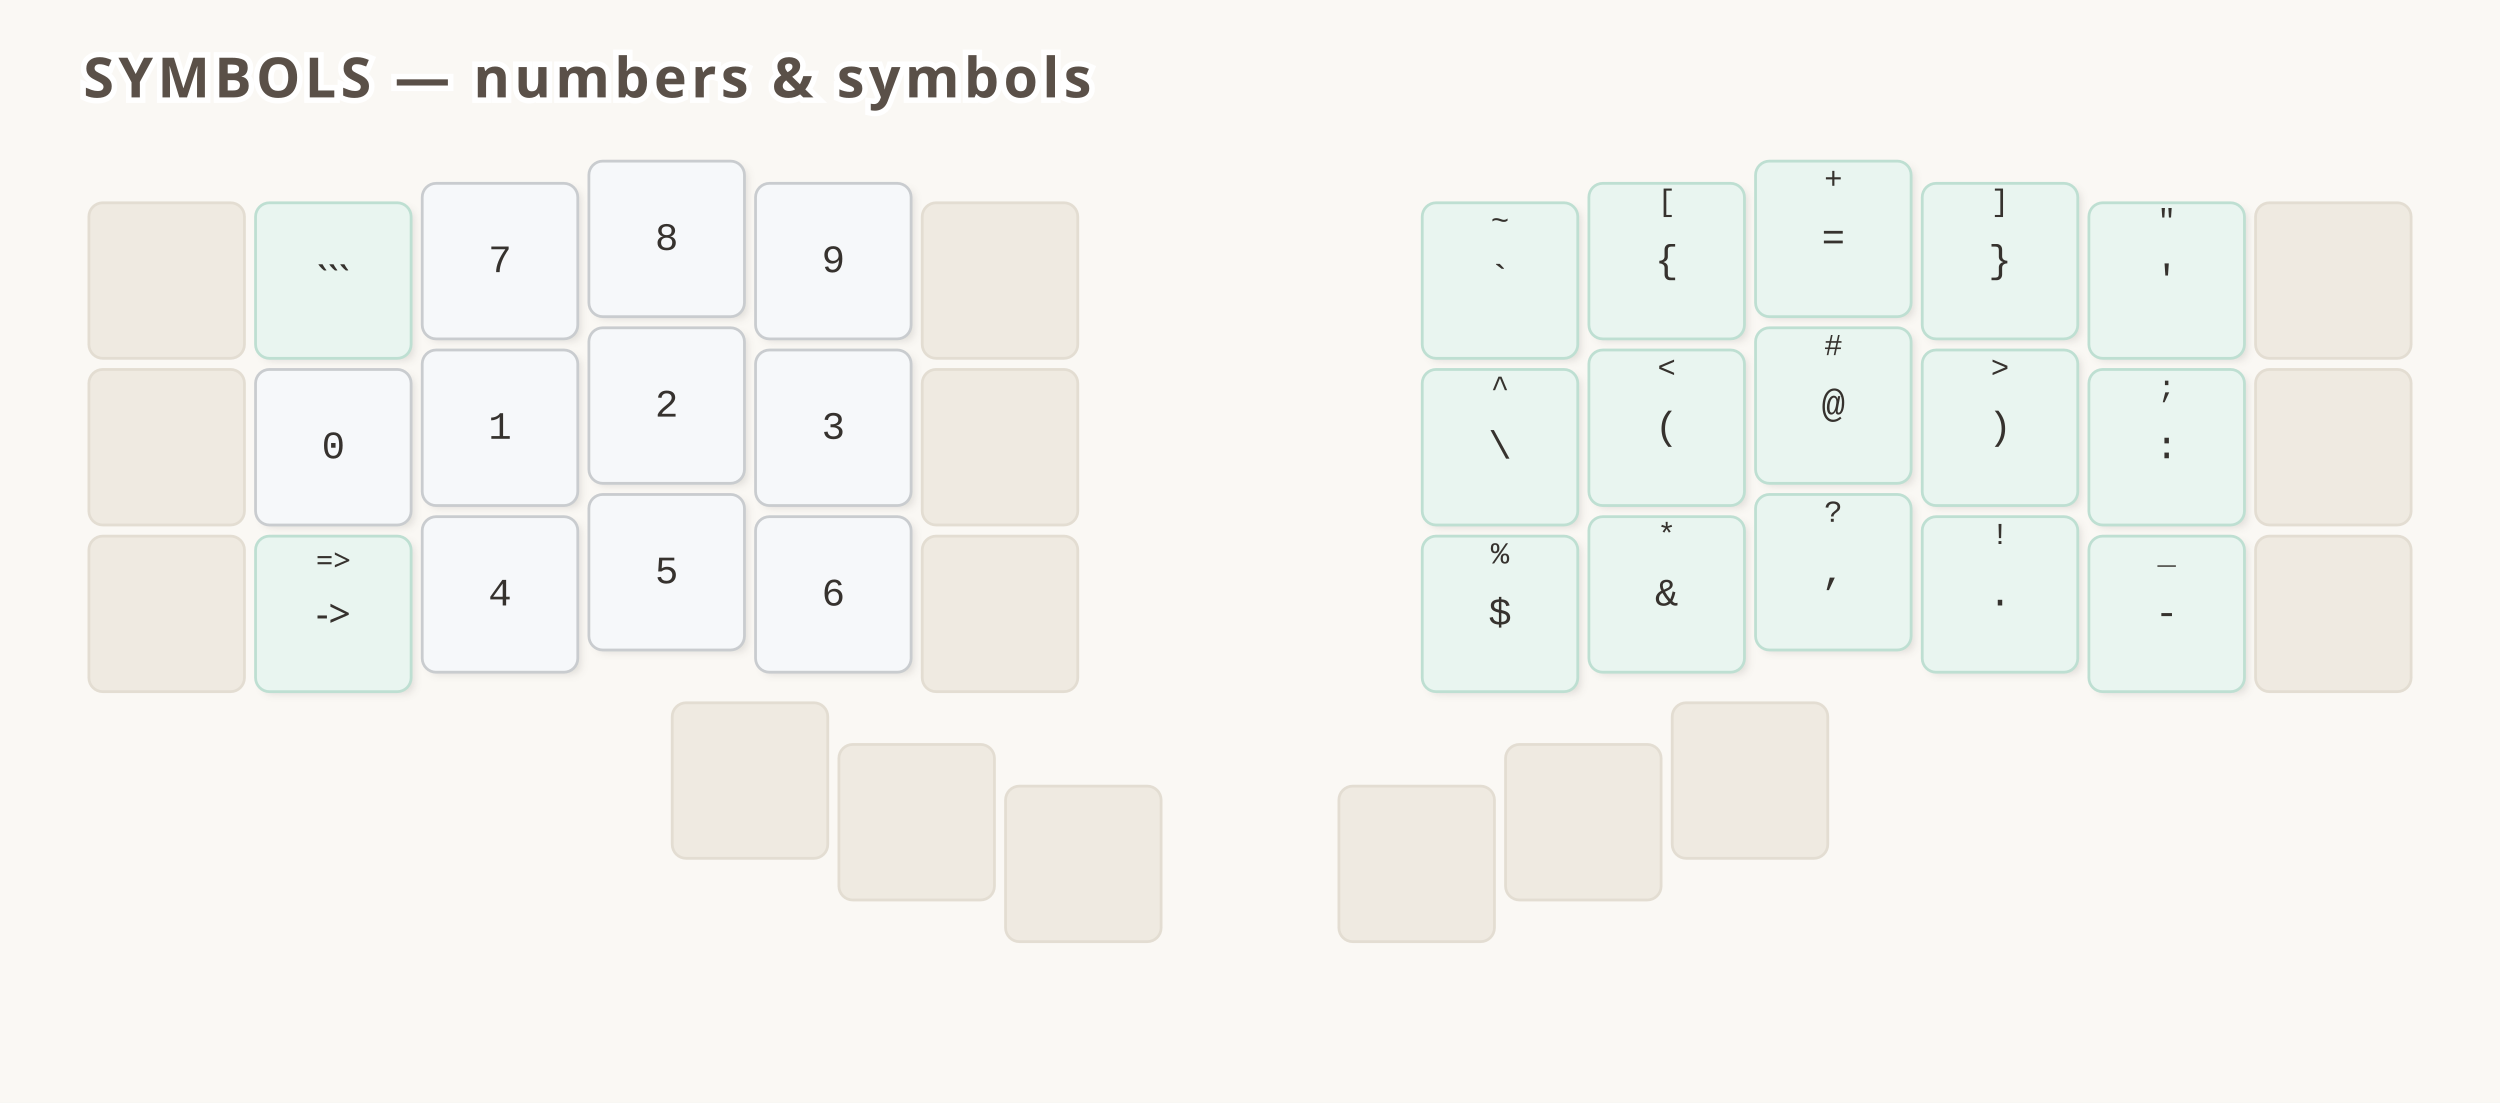
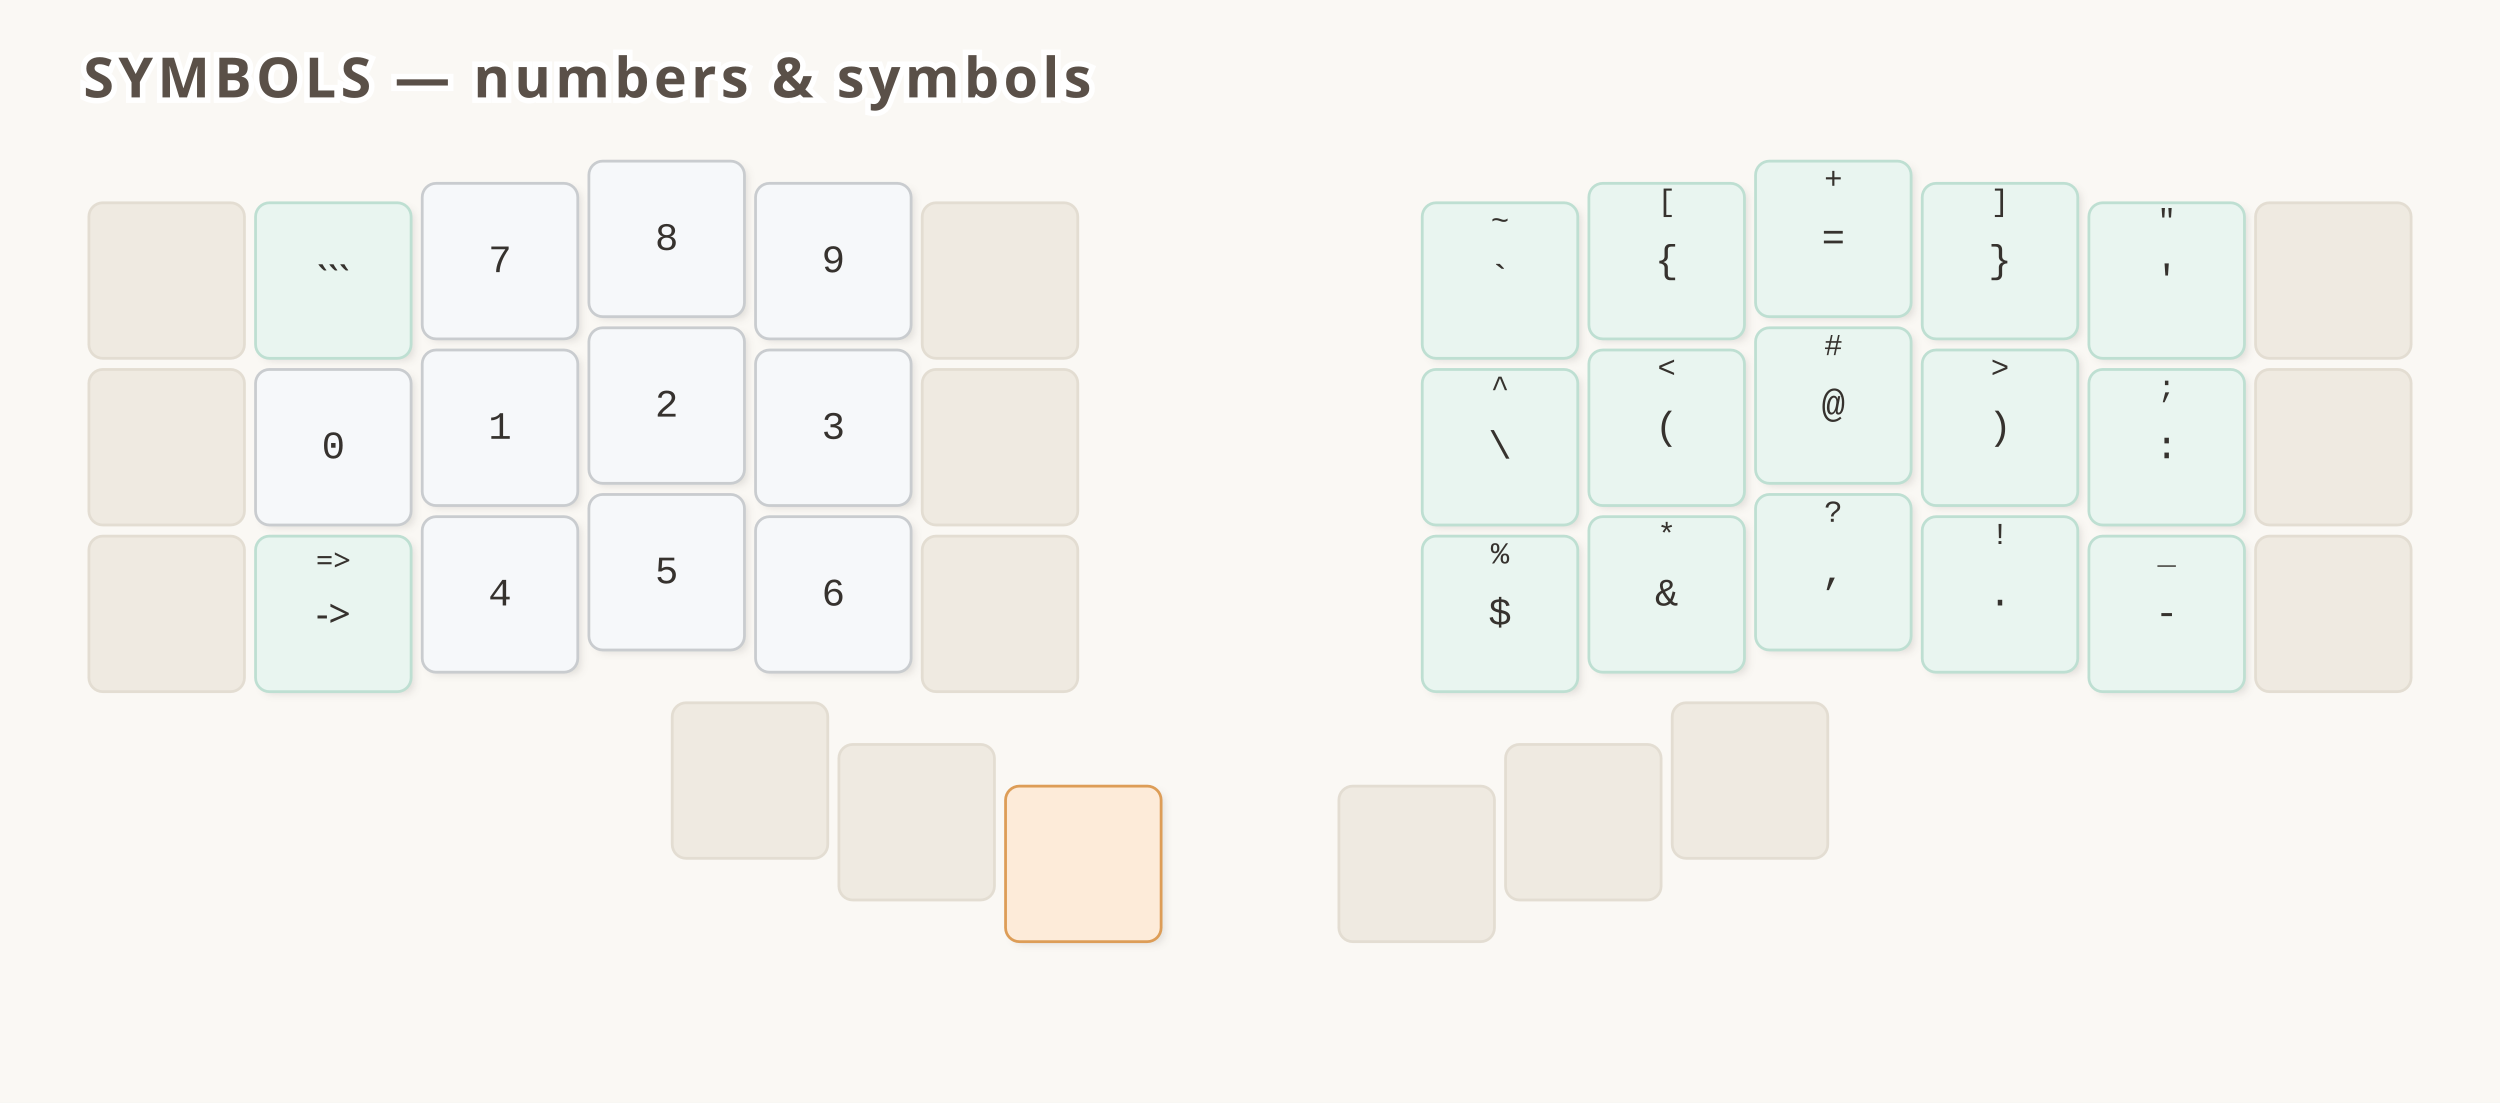
- <svg xmlns="http://www.w3.org/2000/svg" width="900" height="397" viewBox="0 0 900 397" class="keymap">
+ <svg xmlns="http://www.w3.org/2000/svg" xmlns:xlink="http://www.w3.org/1999/xlink" width="900" height="397" viewBox="0 0 900 397" class="keymap">
  <defs>
    <filter id="sh" x="-50%" y="-50%" width="200%" height="200%" color-interpolation-filters="sRGB">
      <feGaussianBlur stdDeviation="1.6" />
    </filter>
  </defs>
  <rect x="0" y="0" width="100%" height="100%" fill="#faf8f4" />
-   <style>/* inherit to force styles through use tags */
+   <defs>/* start glyphs */
+ <svg id="mdi:apple-keyboard-shift">
+       <svg id="mdi-apple-keyboard-shift" viewBox="0 0 24 24">
+         <path d="M15,18V12H17.17L12,6.83L6.83,12H9V18H15M12,4L22,14H17V20H7V14H2L12,4Z" />
+         <defs>
+           <pattern id="stripes" patternUnits="userSpaceOnUse" width="8" height="8" patternTransform="rotate(45)">
+             <rect width="8" height="8" fill="#efefef" />
+             <rect width="4" height="8" fill="#c8c8c8" />
+           </pattern>
+         </defs>
+       </svg>
+       <defs>
+         <pattern id="stripes" patternUnits="userSpaceOnUse" width="8" height="8" patternTransform="rotate(45)">
+           <rect width="8" height="8" fill="#efefef" />
+           <rect width="4" height="8" fill="#c8c8c8" />
+         </pattern>
+       </defs>
+     </svg>
+   </defs>/* end glyphs */
+ <style>/* inherit to force styles through use tags */
svg path {
    fill: inherit;
}

/* font and background color specifications */
svg.keymap {
    font-family: 'Source Sans 3','Source Sans Pro',sans-serif;
    font-size: 14px;
    font-kerning: normal;
    text-rendering: optimizeLegibility;
    fill: #24292e;
}

/* default key styling */
rect.key {
    fill: #f6f8fa;
}

rect.key, rect.combo {
    stroke: #c9cccf;
    stroke-width: 1;
}

/* default key side styling, only used is draw_key_sides is set */
rect.side {
    filter: brightness(90%);
}

/* color accent for combo boxes */
rect.combo, rect.combo-separate {
    fill: #cdf;
}

/* color accent for held keys */
rect.held, rect.combo.held {
    fill: #fdd;
}

/* color accent for ghost (optional) keys */
rect.ghost, rect.combo.ghost {
    stroke-dasharray: 4, 4;
    stroke-width: 2;
}

text {
    text-anchor: middle;
    dominant-baseline: middle;
}

/* styling for layer labels */
text.label {
    font-weight: 600;
    font-size: 20px;
    letter-spacing: 0.08em;
    fill: #5a5048;
    text-anchor: start;
    stroke: white;
    stroke-width: 4;
    paint-order: stroke;
}

/* styling for optional footer */
text.footer {
    text-anchor: end;
    dominant-baseline: auto;
    stroke: white;
    stroke-width: 4;
    paint-order: stroke;
}

/* styling for combo tap, and key non-tap label text */
text.combo, text.hold, text.shifted, text.left, text.right, text.tl, text.tr, text.bl, text.br {
    font-size: 11px;
}

text.hold, text.bl, text.br {
    text-anchor: middle;
    dominant-baseline: auto;
}

text.shifted, text.tl, text.tr {
    text-anchor: middle;
    dominant-baseline: hanging;
}

text.left, text.tl, text.bl {
    text-anchor: start;
}

text.right, text.tr, text.br {
    text-anchor: end;
}

text.layer-activator {
    text-decoration: underline;
}

/* styling for hold/shifted label text in combo box */
text.combo.hold, text.combo.shifted, text.combo.left, text.combo.right {
    font-size: 8px;
}

/* lighter symbol for transparent keys */
text.trans {
    fill: #7b7e81;
}

/* styling for combo dendrons */
path.combo {
    stroke-width: 1;
    stroke: gray;
    fill: none;
}

/* Start Tabler Icons Cleanup */
/* cannot use height/width with glyphs */
.icon-tabler &gt; path {
    fill: inherit;
    stroke: inherit;
    stroke-width: 2;
}
/* hide tabler's default box */
.icon-tabler &gt; path[stroke="none"][fill="none"] {
    visibility: hidden;
}
/* End Tabler Icons Cleanup */

/* Two-tier palette: pale fills = content regions (ambient), vivid = behavior */
svg.keymap { fill: #36322e; }
.key.none rect.key { fill: #efeae1; stroke: #e3ddd2; }
.key.symbol rect.key { fill: #e9f5f0; stroke: #bedfd2; }
.key.layer rect.key { fill: #ead9eb; stroke: #9a5fa1; }
.key.layer.tap, .key.layer.hold, .key.layer.shifted { fill: #9a5fa1; }
.key.nav rect.key { fill: #dbe9f8; stroke: #6b97c9; }
.key.editing rect.key, .key.state rect.key, .key.danger rect.key, .key.modifier rect.key { fill: #fdebd9; stroke: #dd9d57; }
.key.system rect.key { fill: #f9f0c9; stroke: #cdb94e; }
.key.modifier.tap, .key.modifier.hold, .key.modifier.shifted { fill: #b06c1f; }
.key.modtap.hold { fill: #4a7ab8; font-weight: bold; }
.key.held rect.key { fill: url(#stripes); stroke: #999999; }
.combo.symbol rect.key { fill: #e9f5f0; stroke: #bedfd2; }
.key.shifted { transform: translateY(2px); }
.key.hold {transform: translateY(-2px); }
</style>
  <g transform="translate(30, 0)" class="layer-SYMBOLS — numbers &amp; symbols">
    <text x="0" y="28" class="label" id="SYMBOLS--numbers--symbols">SYMBOLS — numbers &amp; symbols</text>
    <g transform="translate(0, 56)">
      <g transform="translate(30, 45)" class="key none keypos-0">
        <rect rx="5" ry="5" x="-28" y="-28" width="56" height="56" class="key none" />
      </g>
      <g transform="translate(90, 45)" class="key symbol keypos-1">
        <rect x="-25.2" y="-25.5" width="54" height="54" rx="3" ry="3" fill="#3a2f25" opacity="0.16" filter="url(#sh)" />
        <rect rx="5" ry="5" x="-28" y="-28" width="56" height="56" class="key symbol" />
        <text x="0" y="0" class="key symbol tap">```</text>
      </g>
      <g transform="translate(150, 38)" class="key keypos-2">
        <rect x="-25.2" y="-25.5" width="54" height="54" rx="3" ry="3" fill="#3a2f25" opacity="0.16" filter="url(#sh)" />
        <rect rx="5" ry="5" x="-28" y="-28" width="56" height="56" class="key" />
        <text style="font-family:SFMono-Regular,Consolas,Liberation Mono,Menlo,monospace" x="0" y="0" class="key tap">7</text>
      </g>
      <g transform="translate(210, 30)" class="key keypos-3">
        <rect x="-25.2" y="-25.5" width="54" height="54" rx="3" ry="3" fill="#3a2f25" opacity="0.16" filter="url(#sh)" />
        <rect rx="5" ry="5" x="-28" y="-28" width="56" height="56" class="key" />
        <text style="font-family:SFMono-Regular,Consolas,Liberation Mono,Menlo,monospace" x="0" y="0" class="key tap">8</text>
      </g>
      <g transform="translate(270, 38)" class="key keypos-4">
        <rect x="-25.2" y="-25.5" width="54" height="54" rx="3" ry="3" fill="#3a2f25" opacity="0.16" filter="url(#sh)" />
        <rect rx="5" ry="5" x="-28" y="-28" width="56" height="56" class="key" />
        <text style="font-family:SFMono-Regular,Consolas,Liberation Mono,Menlo,monospace" x="0" y="0" class="key tap">9</text>
      </g>
      <g transform="translate(330, 45)" class="key none keypos-5">
        <rect rx="5" ry="5" x="-28" y="-28" width="56" height="56" class="key none" />
      </g>
      <g transform="translate(510, 45)" class="key symbol keypos-6">
        <rect x="-25.2" y="-25.5" width="54" height="54" rx="3" ry="3" fill="#3a2f25" opacity="0.16" filter="url(#sh)" />
        <rect rx="5" ry="5" x="-28" y="-28" width="56" height="56" class="key symbol" />
        <text style="font-family:SFMono-Regular,Consolas,Liberation Mono,Menlo,monospace" x="0" y="0" class="key symbol tap">`</text>
        <text style="font-family:SFMono-Regular,Consolas,Liberation Mono,Menlo,monospace" x="0" y="-26" class="key symbol shifted">~</text>
      </g>
      <g transform="translate(570, 38)" class="key symbol keypos-7">
        <rect x="-25.2" y="-25.5" width="54" height="54" rx="3" ry="3" fill="#3a2f25" opacity="0.16" filter="url(#sh)" />
        <rect rx="5" ry="5" x="-28" y="-28" width="56" height="56" class="key symbol" />
        <text style="font-family:SFMono-Regular,Consolas,Liberation Mono,Menlo,monospace" x="0" y="0" class="key symbol tap">{</text>
        <text style="font-family:SFMono-Regular,Consolas,Liberation Mono,Menlo,monospace" x="0" y="-26" class="key symbol shifted">[</text>
      </g>
      <g transform="translate(630, 30)" class="key symbol keypos-8">
        <rect x="-25.2" y="-25.5" width="54" height="54" rx="3" ry="3" fill="#3a2f25" opacity="0.16" filter="url(#sh)" />
        <rect rx="5" ry="5" x="-28" y="-28" width="56" height="56" class="key symbol" />
        <text style="font-family:SFMono-Regular,Consolas,Liberation Mono,Menlo,monospace" x="0" y="0" class="key symbol tap">=</text>
        <text style="font-family:SFMono-Regular,Consolas,Liberation Mono,Menlo,monospace" x="0" y="-26" class="key symbol shifted">+</text>
      </g>
      <g transform="translate(690, 38)" class="key symbol keypos-9">
        <rect x="-25.2" y="-25.5" width="54" height="54" rx="3" ry="3" fill="#3a2f25" opacity="0.16" filter="url(#sh)" />
        <rect rx="5" ry="5" x="-28" y="-28" width="56" height="56" class="key symbol" />
        <text style="font-family:SFMono-Regular,Consolas,Liberation Mono,Menlo,monospace" x="0" y="0" class="key symbol tap">}</text>
        <text style="font-family:SFMono-Regular,Consolas,Liberation Mono,Menlo,monospace" x="0" y="-26" class="key symbol shifted">]</text>
      </g>
      <g transform="translate(750, 45)" class="key symbol keypos-10">
        <rect x="-25.2" y="-25.5" width="54" height="54" rx="3" ry="3" fill="#3a2f25" opacity="0.16" filter="url(#sh)" />
        <rect rx="5" ry="5" x="-28" y="-28" width="56" height="56" class="key symbol" />
        <text style="font-family:SFMono-Regular,Consolas,Liberation Mono,Menlo,monospace" x="0" y="0" class="key symbol tap">'</text>
        <text style="font-family:SFMono-Regular,Consolas,Liberation Mono,Menlo,monospace" x="0" y="-26" class="key symbol shifted">"</text>
      </g>
      <g transform="translate(810, 45)" class="key none keypos-11">
        <rect rx="5" ry="5" x="-28" y="-28" width="56" height="56" class="key none" />
      </g>
      <g transform="translate(30, 105)" class="key none keypos-12">
        <rect rx="5" ry="5" x="-28" y="-28" width="56" height="56" class="key none" />
      </g>
      <g transform="translate(90, 105)" class="key keypos-13">
        <rect x="-25.2" y="-25.5" width="54" height="54" rx="3" ry="3" fill="#3a2f25" opacity="0.16" filter="url(#sh)" />
        <rect rx="5" ry="5" x="-28" y="-28" width="56" height="56" class="key" />
        <text style="font-family:SFMono-Regular,Consolas,Liberation Mono,Menlo,monospace" x="0" y="0" class="key tap">0</text>
      </g>
      <g transform="translate(150, 98)" class="key keypos-14">
        <rect x="-25.2" y="-25.5" width="54" height="54" rx="3" ry="3" fill="#3a2f25" opacity="0.16" filter="url(#sh)" />
        <rect rx="5" ry="5" x="-28" y="-28" width="56" height="56" class="key" />
        <text style="font-family:SFMono-Regular,Consolas,Liberation Mono,Menlo,monospace" x="0" y="0" class="key tap">1</text>
      </g>
      <g transform="translate(210, 90)" class="key keypos-15">
        <rect x="-25.2" y="-25.5" width="54" height="54" rx="3" ry="3" fill="#3a2f25" opacity="0.16" filter="url(#sh)" />
        <rect rx="5" ry="5" x="-28" y="-28" width="56" height="56" class="key" />
        <text style="font-family:SFMono-Regular,Consolas,Liberation Mono,Menlo,monospace" x="0" y="0" class="key tap">2</text>
      </g>
      <g transform="translate(270, 98)" class="key keypos-16">
        <rect x="-25.2" y="-25.5" width="54" height="54" rx="3" ry="3" fill="#3a2f25" opacity="0.16" filter="url(#sh)" />
        <rect rx="5" ry="5" x="-28" y="-28" width="56" height="56" class="key" />
        <text style="font-family:SFMono-Regular,Consolas,Liberation Mono,Menlo,monospace" x="0" y="0" class="key tap">3</text>
      </g>
      <g transform="translate(330, 105)" class="key none keypos-17">
        <rect rx="5" ry="5" x="-28" y="-28" width="56" height="56" class="key none" />
      </g>
      <g transform="translate(510, 105)" class="key symbol keypos-18">
        <rect x="-25.2" y="-25.5" width="54" height="54" rx="3" ry="3" fill="#3a2f25" opacity="0.16" filter="url(#sh)" />
        <rect rx="5" ry="5" x="-28" y="-28" width="56" height="56" class="key symbol" />
        <text style="font-family:SFMono-Regular,Consolas,Liberation Mono,Menlo,monospace" x="0" y="0" class="key symbol tap">\</text>
        <text style="font-family:SFMono-Regular,Consolas,Liberation Mono,Menlo,monospace" x="0" y="-26" class="key symbol shifted">^</text>
      </g>
      <g transform="translate(570, 98)" class="key symbol keypos-19">
        <rect x="-25.2" y="-25.5" width="54" height="54" rx="3" ry="3" fill="#3a2f25" opacity="0.16" filter="url(#sh)" />
        <rect rx="5" ry="5" x="-28" y="-28" width="56" height="56" class="key symbol" />
        <text style="font-family:SFMono-Regular,Consolas,Liberation Mono,Menlo,monospace" x="0" y="0" class="key symbol tap">(</text>
        <text style="font-family:SFMono-Regular,Consolas,Liberation Mono,Menlo,monospace" x="0" y="-26" class="key symbol shifted">&lt;</text>
      </g>
      <g transform="translate(630, 90)" class="key symbol keypos-20">
        <rect x="-25.2" y="-25.5" width="54" height="54" rx="3" ry="3" fill="#3a2f25" opacity="0.16" filter="url(#sh)" />
        <rect rx="5" ry="5" x="-28" y="-28" width="56" height="56" class="key symbol" />
        <text style="font-family:SFMono-Regular,Consolas,Liberation Mono,Menlo,monospace" x="0" y="0" class="key symbol tap">@</text>
        <text style="font-family:SFMono-Regular,Consolas,Liberation Mono,Menlo,monospace" x="0" y="-26" class="key symbol shifted">#</text>
      </g>
      <g transform="translate(690, 98)" class="key symbol keypos-21">
        <rect x="-25.2" y="-25.5" width="54" height="54" rx="3" ry="3" fill="#3a2f25" opacity="0.16" filter="url(#sh)" />
        <rect rx="5" ry="5" x="-28" y="-28" width="56" height="56" class="key symbol" />
        <text style="font-family:SFMono-Regular,Consolas,Liberation Mono,Menlo,monospace" x="0" y="0" class="key symbol tap">)</text>
        <text style="font-family:SFMono-Regular,Consolas,Liberation Mono,Menlo,monospace" x="0" y="-26" class="key symbol shifted">&gt;</text>
      </g>
      <g transform="translate(750, 105)" class="key symbol keypos-22">
        <rect x="-25.2" y="-25.5" width="54" height="54" rx="3" ry="3" fill="#3a2f25" opacity="0.16" filter="url(#sh)" />
        <rect rx="5" ry="5" x="-28" y="-28" width="56" height="56" class="key symbol" />
        <text style="font-family:SFMono-Regular,Consolas,Liberation Mono,Menlo,monospace" x="0" y="0" class="key symbol tap">:</text>
        <text style="font-family:SFMono-Regular,Consolas,Liberation Mono,Menlo,monospace" x="0" y="-26" class="key symbol shifted">;</text>
      </g>
      <g transform="translate(810, 105)" class="key none keypos-23">
        <rect rx="5" ry="5" x="-28" y="-28" width="56" height="56" class="key none" />
      </g>
      <g transform="translate(30, 165)" class="key none keypos-24">
        <rect rx="5" ry="5" x="-28" y="-28" width="56" height="56" class="key none" />
      </g>
      <g transform="translate(90, 165)" class="key symbol keypos-25">
        <rect x="-25.2" y="-25.5" width="54" height="54" rx="3" ry="3" fill="#3a2f25" opacity="0.16" filter="url(#sh)" />
        <rect rx="5" ry="5" x="-28" y="-28" width="56" height="56" class="key symbol" />
        <text x="0" y="0" class="key symbol tap">-&gt;</text>
        <text x="0" y="-26" class="key symbol shifted">=&gt;</text>
      </g>
      <g transform="translate(150, 158)" class="key keypos-26">
        <rect x="-25.2" y="-25.5" width="54" height="54" rx="3" ry="3" fill="#3a2f25" opacity="0.16" filter="url(#sh)" />
        <rect rx="5" ry="5" x="-28" y="-28" width="56" height="56" class="key" />
        <text style="font-family:SFMono-Regular,Consolas,Liberation Mono,Menlo,monospace" x="0" y="0" class="key tap">4</text>
      </g>
      <g transform="translate(210, 150)" class="key keypos-27">
        <rect x="-25.2" y="-25.5" width="54" height="54" rx="3" ry="3" fill="#3a2f25" opacity="0.16" filter="url(#sh)" />
        <rect rx="5" ry="5" x="-28" y="-28" width="56" height="56" class="key" />
        <text style="font-family:SFMono-Regular,Consolas,Liberation Mono,Menlo,monospace" x="0" y="0" class="key tap">5</text>
      </g>
      <g transform="translate(270, 158)" class="key keypos-28">
        <rect x="-25.2" y="-25.5" width="54" height="54" rx="3" ry="3" fill="#3a2f25" opacity="0.16" filter="url(#sh)" />
        <rect rx="5" ry="5" x="-28" y="-28" width="56" height="56" class="key" />
        <text style="font-family:SFMono-Regular,Consolas,Liberation Mono,Menlo,monospace" x="0" y="0" class="key tap">6</text>
      </g>
      <g transform="translate(330, 165)" class="key none keypos-29">
        <rect rx="5" ry="5" x="-28" y="-28" width="56" height="56" class="key none" />
      </g>
      <g transform="translate(510, 165)" class="key symbol keypos-30">
        <rect x="-25.2" y="-25.5" width="54" height="54" rx="3" ry="3" fill="#3a2f25" opacity="0.16" filter="url(#sh)" />
        <rect rx="5" ry="5" x="-28" y="-28" width="56" height="56" class="key symbol" />
        <text style="font-family:SFMono-Regular,Consolas,Liberation Mono,Menlo,monospace" x="0" y="0" class="key symbol tap">$</text>
        <text style="font-family:SFMono-Regular,Consolas,Liberation Mono,Menlo,monospace" x="0" y="-26" class="key symbol shifted">%</text>
      </g>
      <g transform="translate(570, 158)" class="key symbol keypos-31">
        <rect x="-25.2" y="-25.5" width="54" height="54" rx="3" ry="3" fill="#3a2f25" opacity="0.16" filter="url(#sh)" />
        <rect rx="5" ry="5" x="-28" y="-28" width="56" height="56" class="key symbol" />
        <text style="font-family:SFMono-Regular,Consolas,Liberation Mono,Menlo,monospace" x="0" y="0" class="key symbol tap">&amp;</text>
        <text style="font-family:SFMono-Regular,Consolas,Liberation Mono,Menlo,monospace" x="0" y="-26" class="key symbol shifted">*</text>
      </g>
      <g transform="translate(630, 150)" class="key symbol keypos-32">
        <rect x="-25.2" y="-25.5" width="54" height="54" rx="3" ry="3" fill="#3a2f25" opacity="0.16" filter="url(#sh)" />
        <rect rx="5" ry="5" x="-28" y="-28" width="56" height="56" class="key symbol" />
        <text style="font-family:SFMono-Regular,Consolas,Liberation Mono,Menlo,monospace" x="0" y="0" class="key symbol tap">,</text>
        <text style="font-family:SFMono-Regular,Consolas,Liberation Mono,Menlo,monospace" x="0" y="-26" class="key symbol shifted">?</text>
      </g>
      <g transform="translate(690, 158)" class="key symbol keypos-33">
        <rect x="-25.2" y="-25.5" width="54" height="54" rx="3" ry="3" fill="#3a2f25" opacity="0.16" filter="url(#sh)" />
        <rect rx="5" ry="5" x="-28" y="-28" width="56" height="56" class="key symbol" />
        <text style="font-family:SFMono-Regular,Consolas,Liberation Mono,Menlo,monospace" x="0" y="0" class="key symbol tap">.</text>
        <text style="font-family:SFMono-Regular,Consolas,Liberation Mono,Menlo,monospace" x="0" y="-26" class="key symbol shifted">!</text>
      </g>
      <g transform="translate(750, 165)" class="key symbol keypos-34">
        <rect x="-25.2" y="-25.5" width="54" height="54" rx="3" ry="3" fill="#3a2f25" opacity="0.16" filter="url(#sh)" />
        <rect rx="5" ry="5" x="-28" y="-28" width="56" height="56" class="key symbol" />
        <text style="font-family:SFMono-Regular,Consolas,Liberation Mono,Menlo,monospace" x="0" y="0" class="key symbol tap">-</text>
        <text style="font-family:SFMono-Regular,Consolas,Liberation Mono,Menlo,monospace" x="0" y="-26" class="key symbol shifted">_</text>
      </g>
      <g transform="translate(810, 165)" class="key none keypos-35">
        <rect rx="5" ry="5" x="-28" y="-28" width="56" height="56" class="key none" />
      </g>
      <g transform="translate(240, 225)" class="key none keypos-36">
        <rect rx="5" ry="5" x="-28" y="-28" width="56" height="56" class="key none" />
      </g>
      <g transform="translate(300, 240)" class="key none keypos-37">
        <rect rx="5" ry="5" x="-28" y="-28" width="56" height="56" class="key none" />
      </g>
-       <g transform="translate(360, 255)" class="key none keypos-38">
-         <rect rx="5" ry="5" x="-28" y="-28" width="56" height="56" class="key none" />
+       <g transform="translate(360, 255)" class="key modifier keypos-38">
+         <rect x="-25.2" y="-25.5" width="54" height="54" rx="3" ry="3" fill="#3a2f25" opacity="0.16" filter="url(#sh)" />
+         <rect rx="5" ry="5" x="-28" y="-28" width="56" height="56" class="key modifier" />
+         <use href="#mdi:apple-keyboard-shift" xlink:href="#mdi:apple-keyboard-shift" x="-7" y="-7" height="14" width="14.0" class="key modifier tap glyph mdi:apple-keyboard-shift" />
      </g>
      <g transform="translate(480, 255)" class="key none keypos-39">
        <rect rx="5" ry="5" x="-28" y="-28" width="56" height="56" class="key none" />
      </g>
      <g transform="translate(540, 240)" class="key none keypos-40">
        <rect rx="5" ry="5" x="-28" y="-28" width="56" height="56" class="key none" />
      </g>
      <g transform="translate(600, 225)" class="key none keypos-41">
        <rect rx="5" ry="5" x="-28" y="-28" width="56" height="56" class="key none" />
      </g>
    </g>
  </g>
  <defs>
    <pattern id="stripes" patternUnits="userSpaceOnUse" width="8" height="8" patternTransform="rotate(45)">
      <rect width="8" height="8" fill="#efefef" />
      <rect width="4" height="8" fill="#c8c8c8" />
    </pattern>
  </defs>
</svg>
